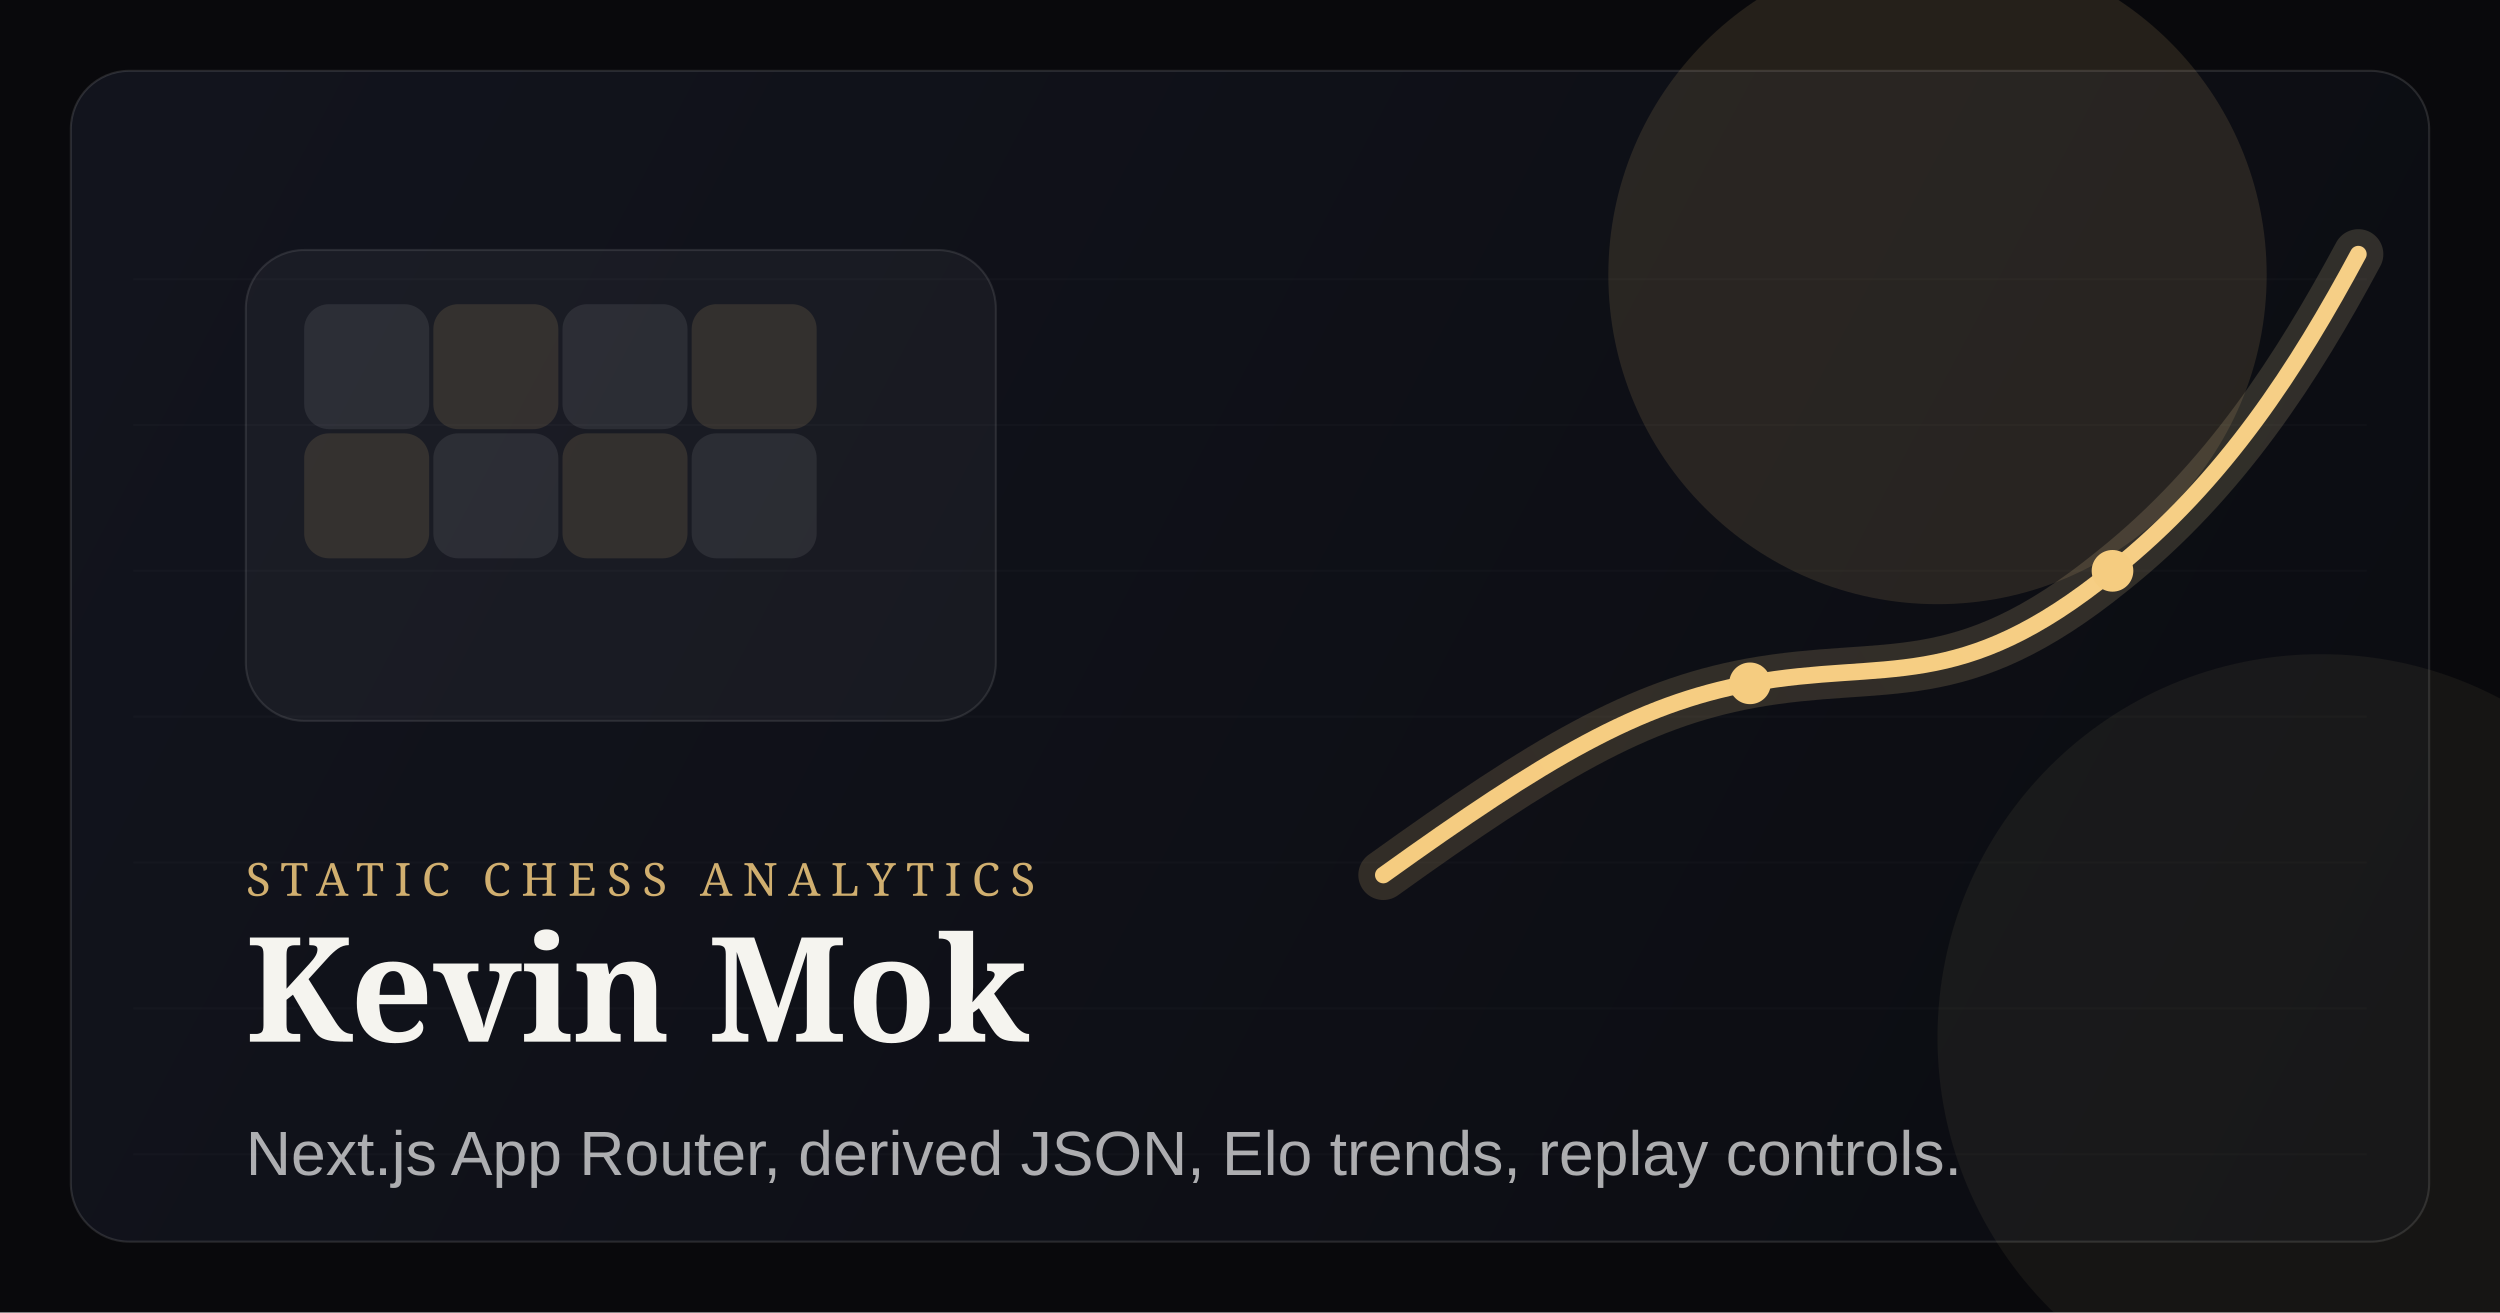
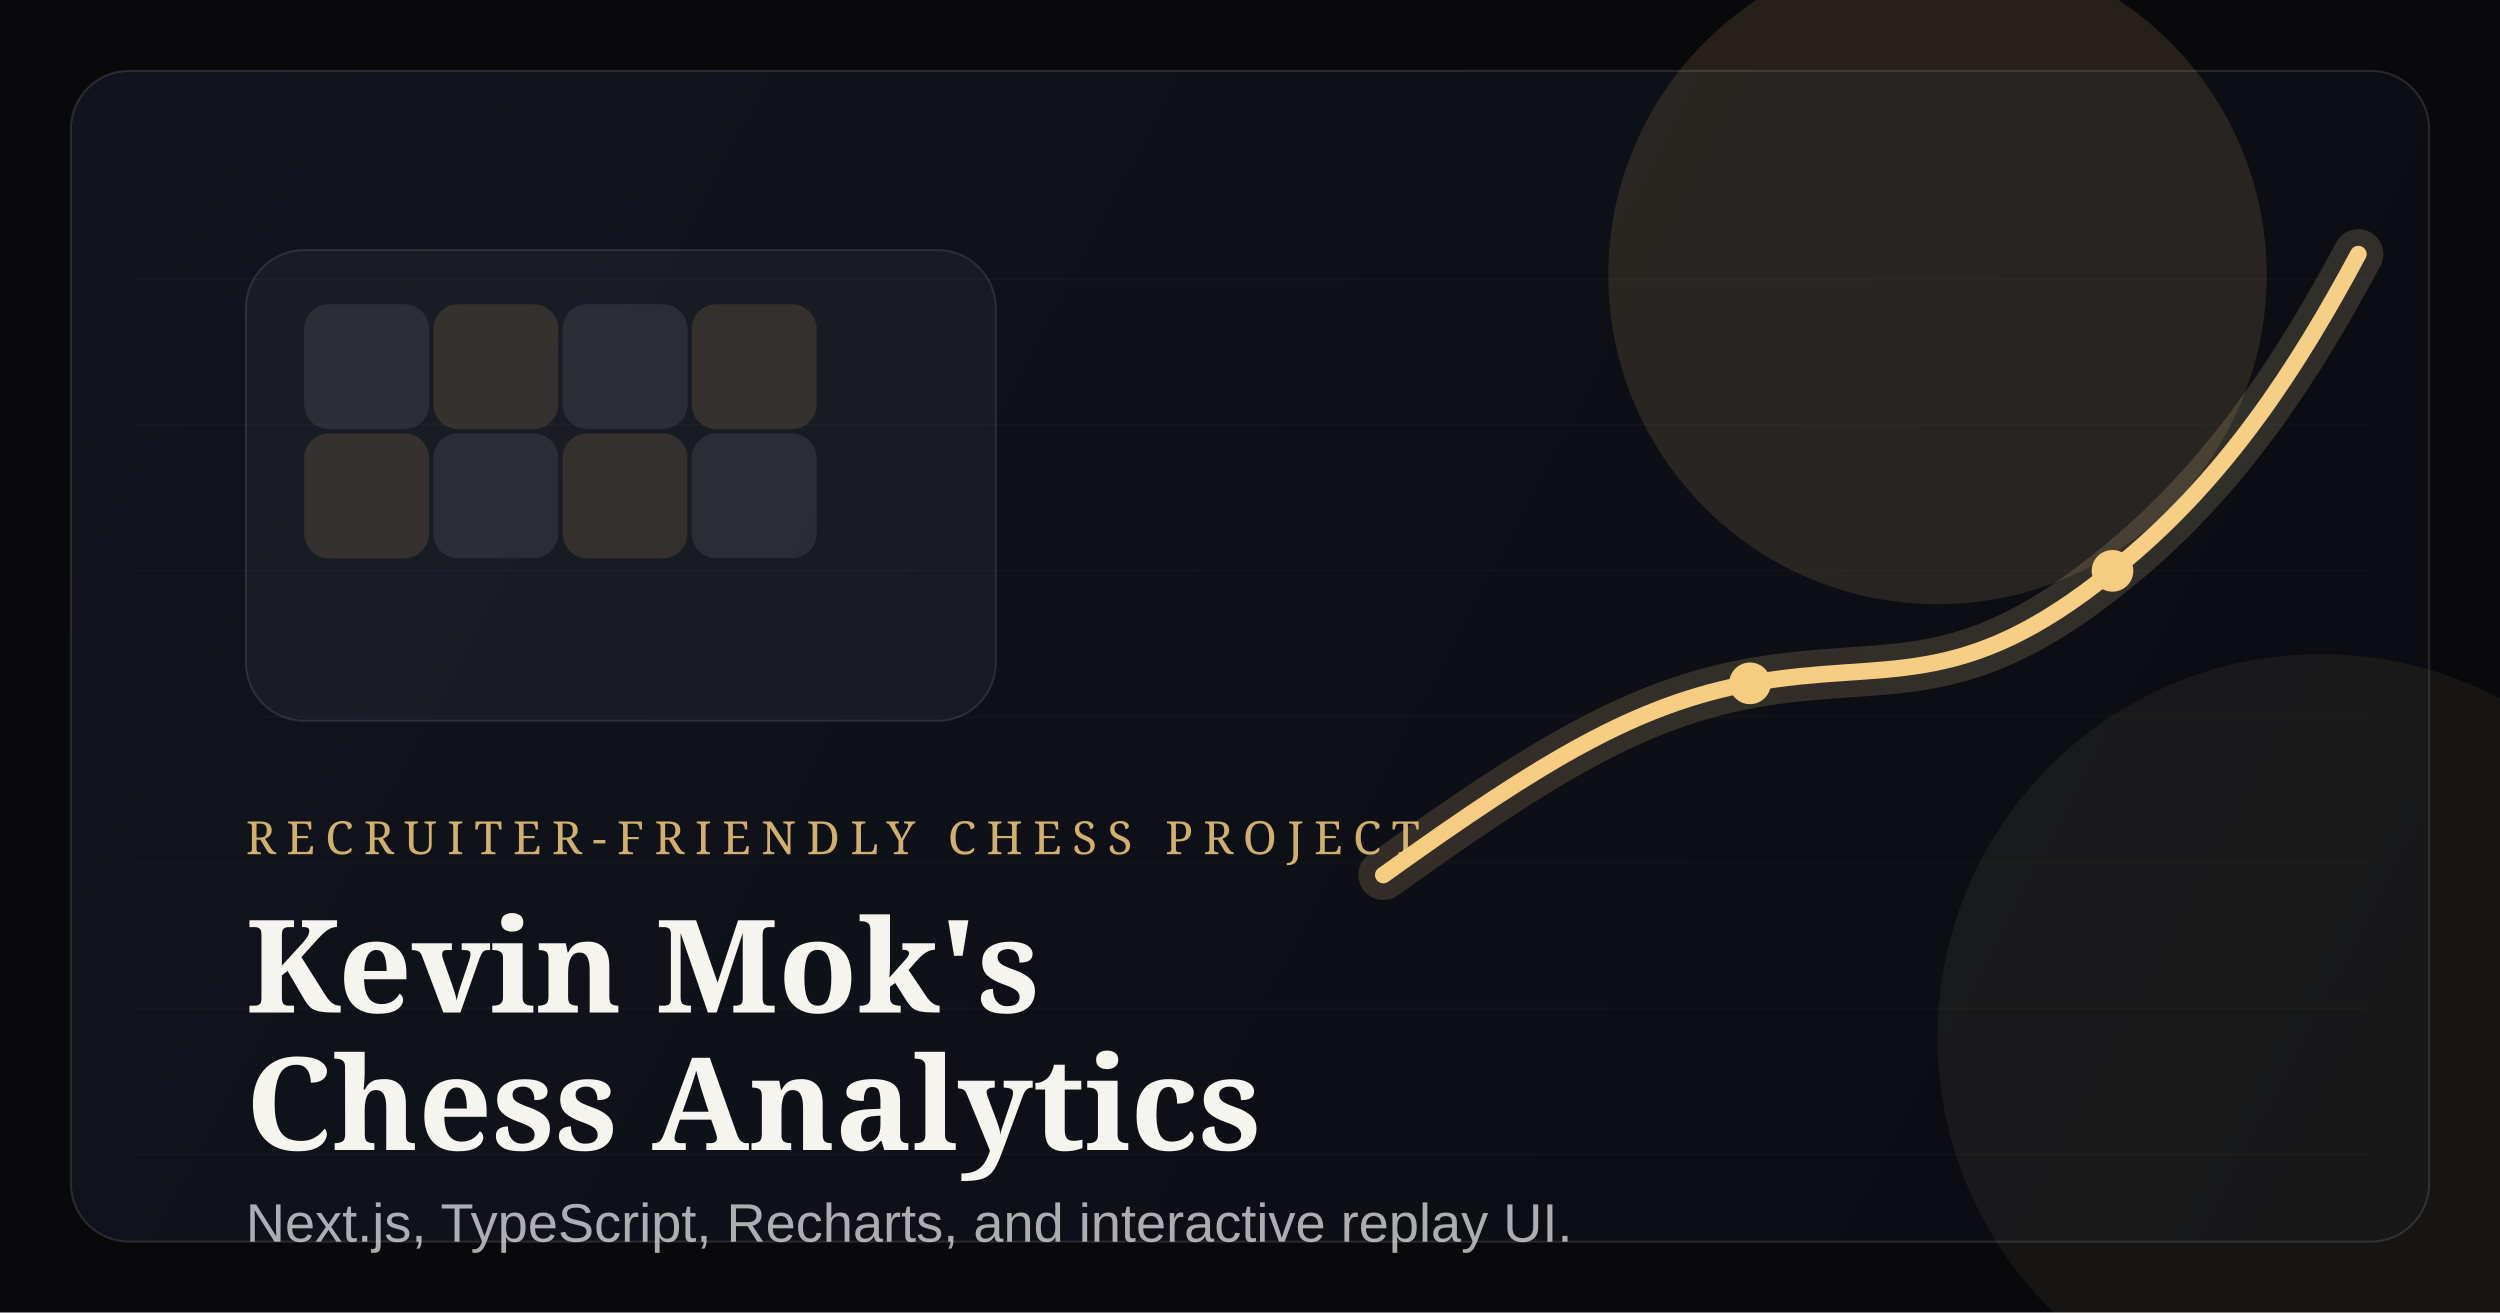
<svg xmlns="http://www.w3.org/2000/svg" width="1200" height="630" viewBox="0 0 1200 630" fill="none">
  <rect width="1200" height="630" fill="#09090C" />
  <rect x="34" y="34" width="1132" height="562" rx="28" fill="url(#paint0_linear_181_3)" stroke="rgba(255,255,255,0.12)" />
  <g opacity="0.25">
    <path d="M64 134H1136" stroke="rgba(255,255,255,0.06)" />
    <path d="M64 204H1136" stroke="rgba(255,255,255,0.06)" />
    <path d="M64 274H1136" stroke="rgba(255,255,255,0.06)" />
    <path d="M64 344H1136" stroke="rgba(255,255,255,0.06)" />
    <path d="M64 414H1136" stroke="rgba(255,255,255,0.06)" />
    <path d="M64 484H1136" stroke="rgba(255,255,255,0.06)" />
    <path d="M64 554H1136" stroke="rgba(255,255,255,0.06)" />
  </g>
  <circle cx="930" cy="132" r="158" fill="rgba(245,204,128,0.12)" />
  <circle cx="1114" cy="498" r="184" fill="rgba(186,169,121,0.08)" />
  <path d="M664 420C742 364 786 338 840 328C906 316 940 334 1014 274C1068 231 1103 176 1132 122" stroke="#F5CC80" stroke-width="8" stroke-linecap="round" />
  <path d="M664 420C742 364 786 338 840 328C906 316 940 334 1014 274C1068 231 1103 176 1132 122" stroke="url(#paint1_linear_181_3)" stroke-width="24" stroke-linecap="round" opacity="0.16" />
  <circle cx="840" cy="328" r="10" fill="#F5CC80" />
  <circle cx="1014" cy="274" r="10" fill="#F5CC80" />
  <rect x="118" y="120" width="360" height="226" rx="28" fill="rgba(255,255,255,0.04)" stroke="rgba(255,255,255,0.1)" />
  <rect x="146" y="146" width="60" height="60" rx="12" fill="rgba(255,255,255,0.08)" />
  <rect x="208" y="146" width="60" height="60" rx="12" fill="rgba(245,204,128,0.12)" />
  <rect x="270" y="146" width="60" height="60" rx="12" fill="rgba(255,255,255,0.08)" />
  <rect x="332" y="146" width="60" height="60" rx="12" fill="rgba(245,204,128,0.12)" />
  <rect x="146" y="208" width="60" height="60" rx="12" fill="rgba(245,204,128,0.12)" />
  <rect x="208" y="208" width="60" height="60" rx="12" fill="rgba(255,255,255,0.08)" />
  <rect x="270" y="208" width="60" height="60" rx="12" fill="rgba(245,204,128,0.12)" />
  <rect x="332" y="208" width="60" height="60" rx="12" fill="rgba(255,255,255,0.08)" />
-   <text x="118" y="430" fill="rgba(245,204,128,0.84)" font-family="Georgia, serif" font-size="22" letter-spacing="5">STATIC CHESS ANALYTICS</text>
-   <text x="118" y="500" fill="#F5F4EF" font-family="Georgia, serif" font-size="70" font-weight="700">Kevin Mok</text>
-   <text x="118" y="564" fill="rgba(255,255,255,0.66)" font-family="Arial, sans-serif" font-size="30">Next.js App Router, derived JSON, Elo trends, replay controls.</text>
+   <text x="118" y="410" fill="rgba(245,204,128,0.84)" font-family="Georgia, serif" font-size="22" letter-spacing="5">RECRUITER-FRIENDLY CHESS PROJECT</text>
+   <text x="118" y="486" fill="#F5F4EF" font-family="Georgia, serif" font-size="62" font-weight="700">Kevin Mok's</text>
+   <text x="118" y="552" fill="#F5F4EF" font-family="Georgia, serif" font-size="62" font-weight="700">Chess Analytics</text>
+   <text x="118" y="596" fill="rgba(255,255,255,0.66)" font-family="Arial, sans-serif" font-size="26">Next.js, TypeScript, Recharts, and interactive replay UI.</text>
  <defs>
    <linearGradient id="paint0_linear_181_3" x1="84" y1="30" x2="1140" y2="590" gradientUnits="userSpaceOnUse">
      <stop stop-color="#12141D" />
      <stop offset="1" stop-color="#0B0C11" />
    </linearGradient>
    <linearGradient id="paint1_linear_181_3" x1="664" y1="420" x2="1132" y2="122" gradientUnits="userSpaceOnUse">
      <stop stop-color="#F5CC80" />
      <stop offset="1" stop-color="#F9E1A9" />
    </linearGradient>
  </defs>
</svg>
